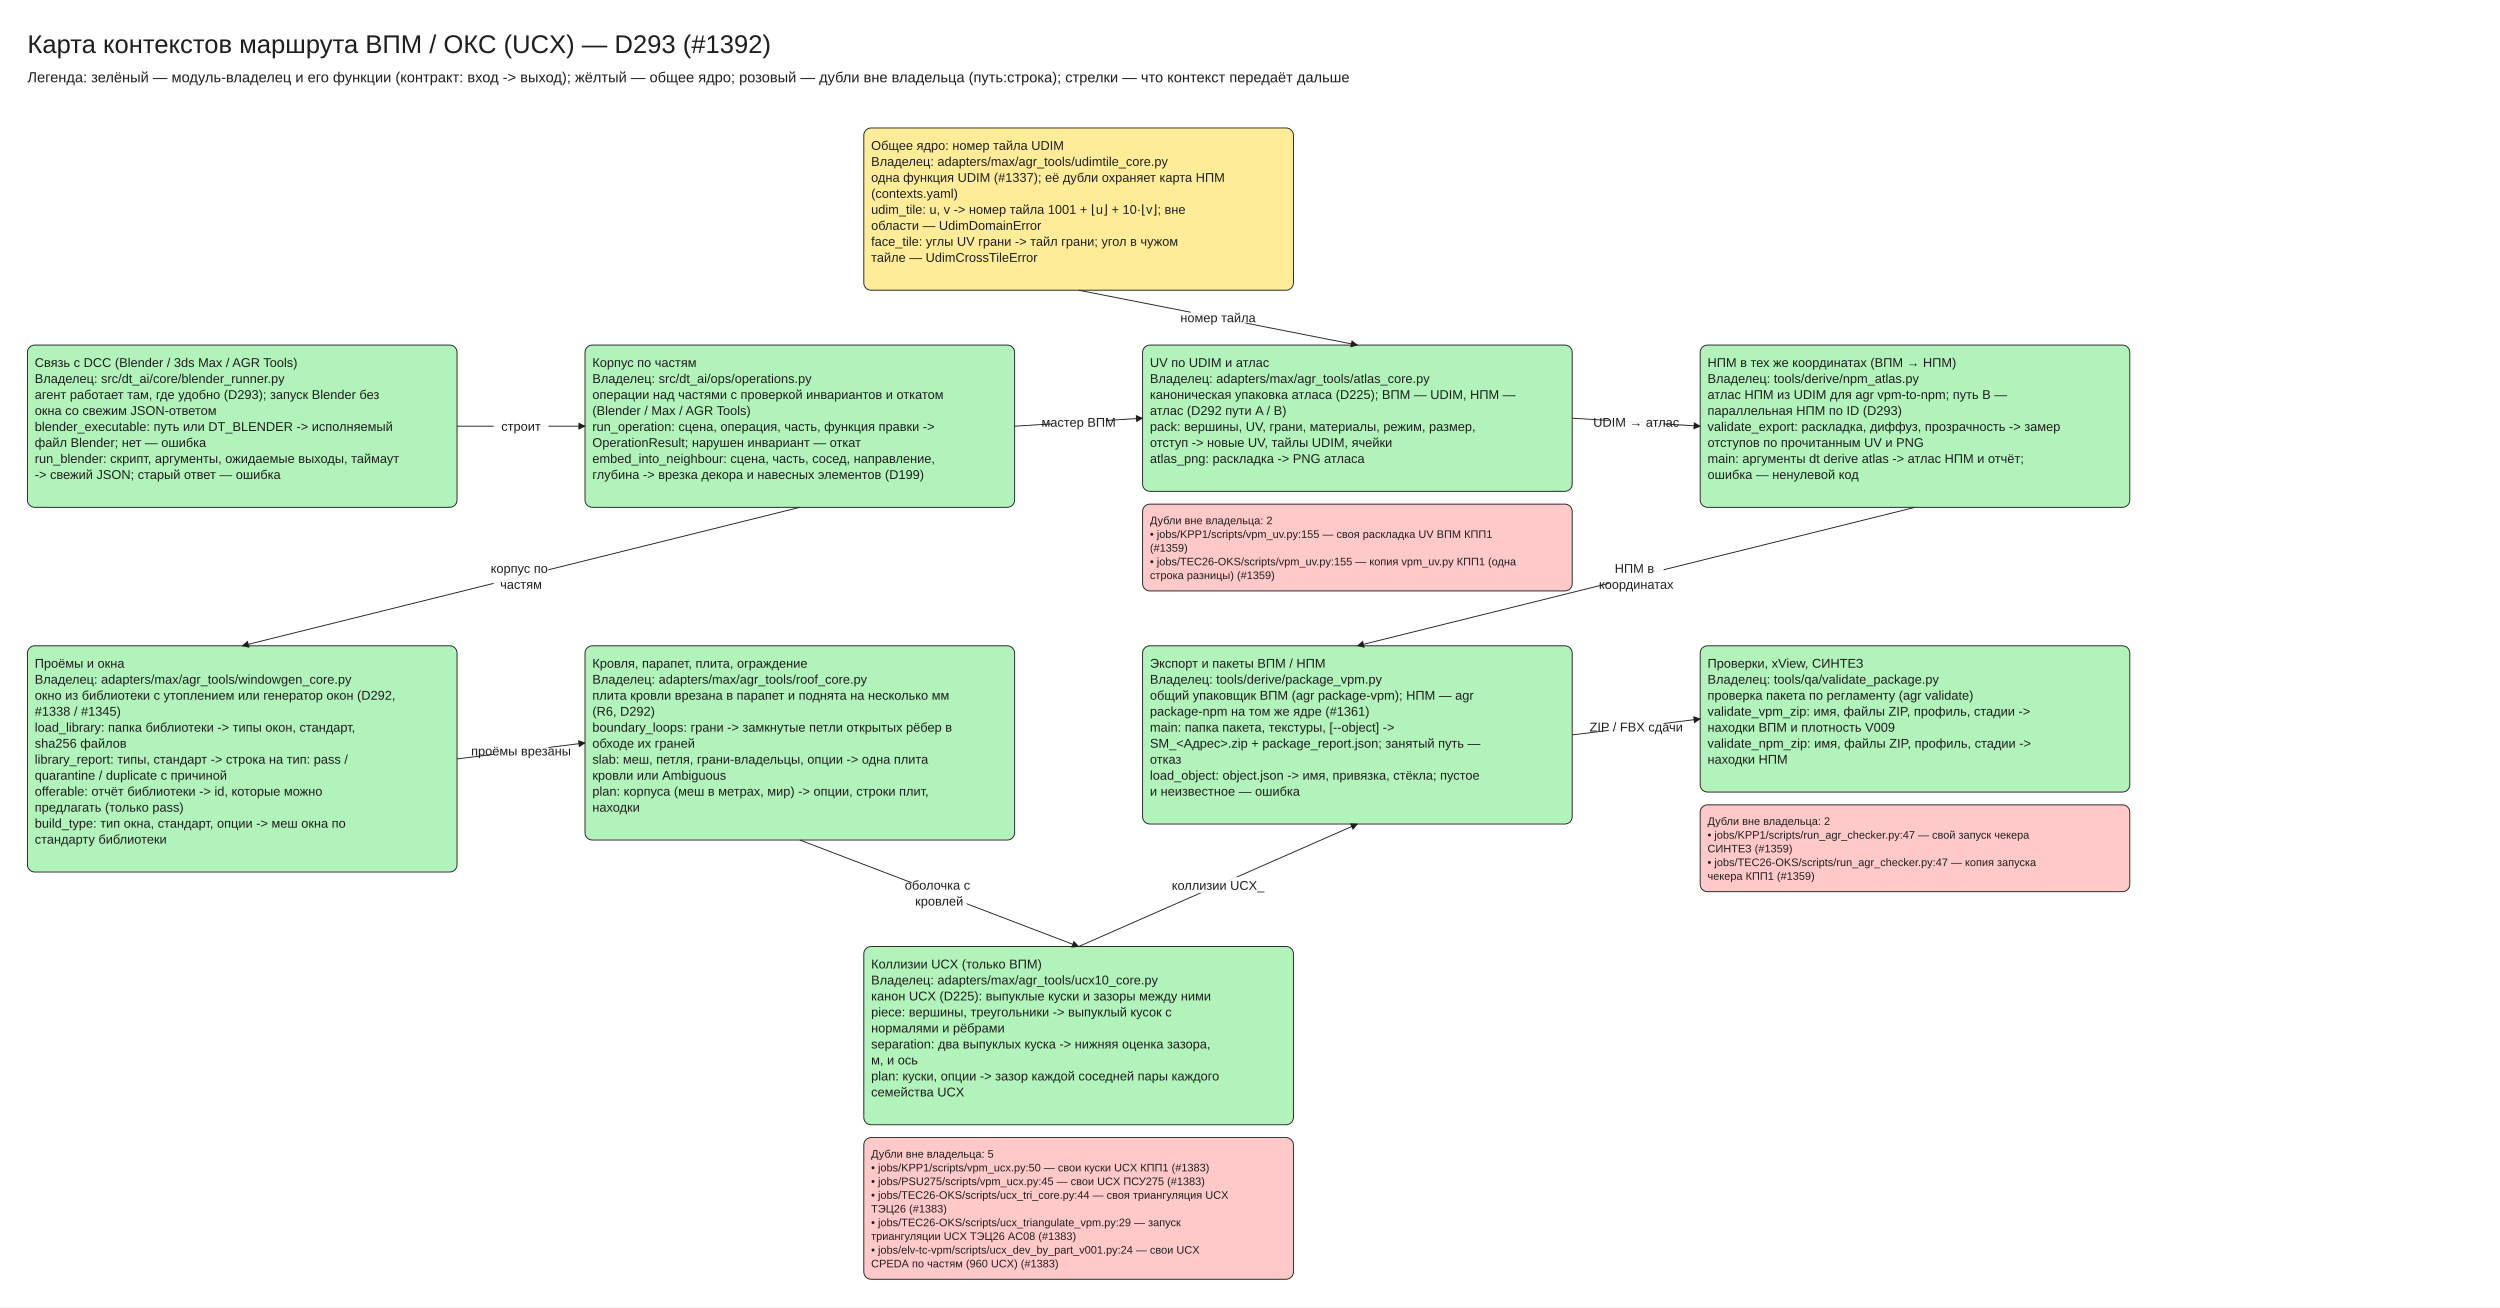
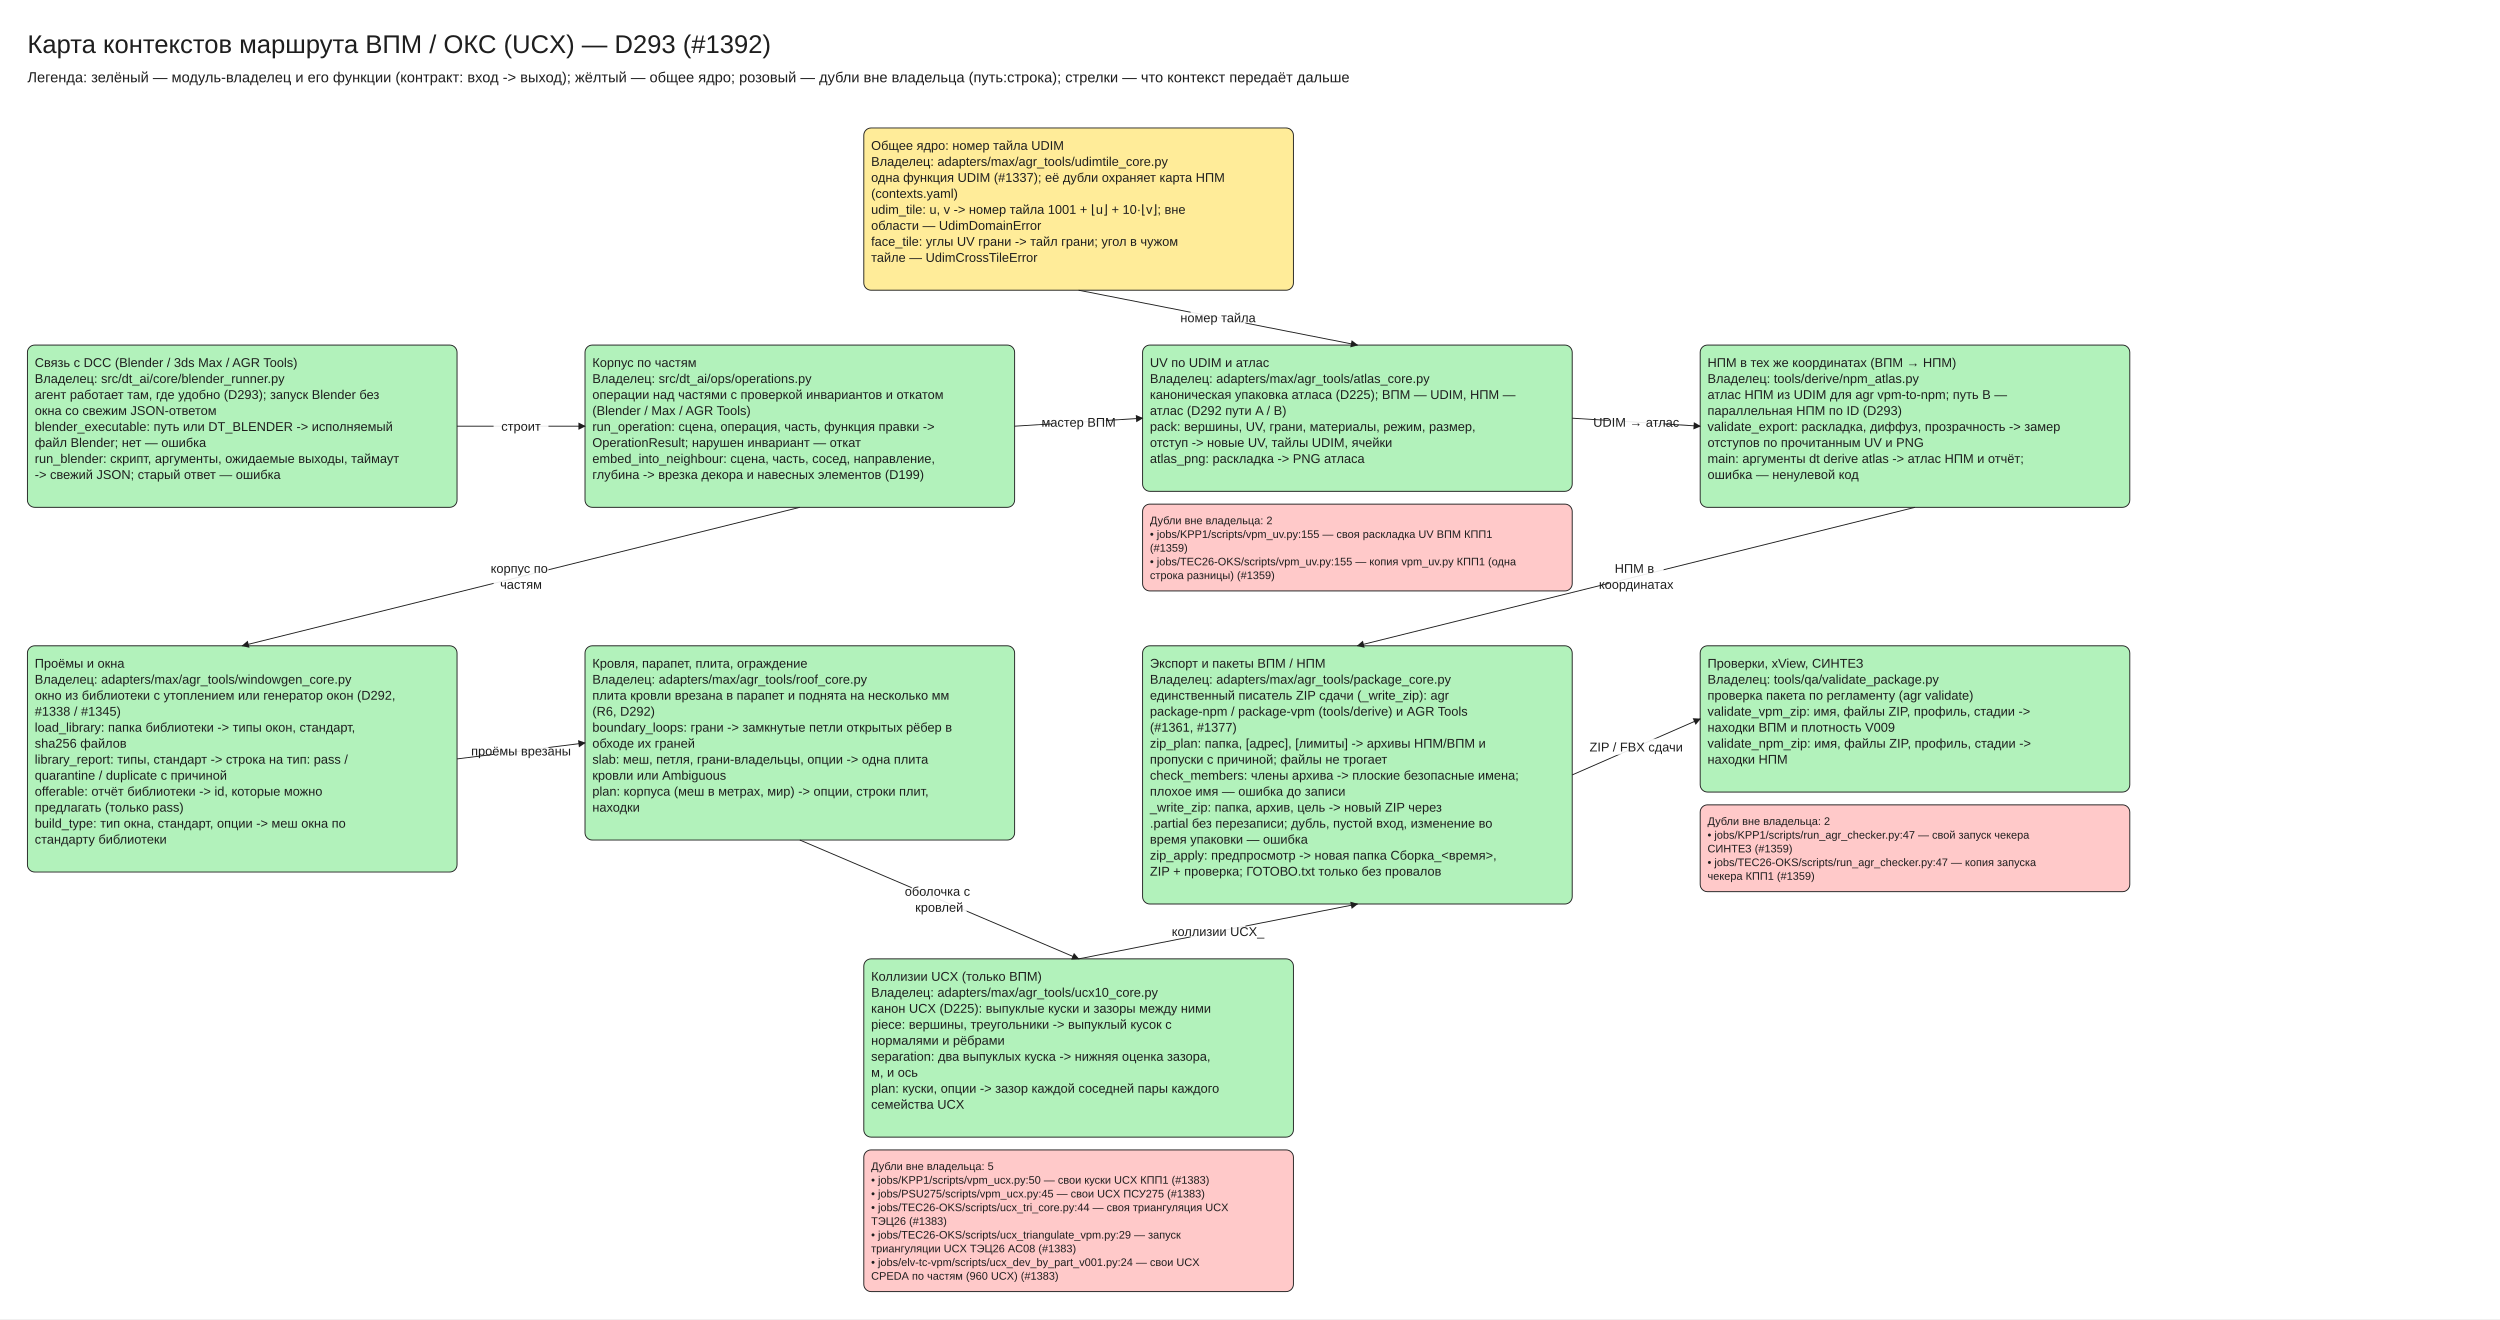
- <svg xmlns="http://www.w3.org/2000/svg" viewBox="10 -30 2735 1430" width="2735" height="1430" font-family="Segoe UI, Arial, sans-serif">
+ <svg xmlns="http://www.w3.org/2000/svg" viewBox="10 -30 2735 1443" width="2735" height="1443" font-family="Segoe UI, Arial, sans-serif">
  <defs>
    <marker id="arrow" viewBox="0 0 10 10" refX="9" refY="5" markerWidth="8" markerHeight="8" orient="auto-start-reverse">
      <path d="M0,0 L10,5 L0,10 z" fill="#1e1e1e" />
    </marker>
  </defs>
-   <rect x="10" y="-30" width="2735" height="1430" fill="#ffffff" />
+   <rect x="10" y="-30" width="2735" height="1443" fill="#ffffff" />
  <rect x="955.0" y="110" width="470" height="177.5" rx="8" fill="#ffec99" stroke="#1e1e1e" />
  <rect x="40" y="347.5" width="470" height="177.5" rx="8" fill="#b2f2bb" stroke="#1e1e1e" />
  <rect x="650" y="347.5" width="470" height="177.5" rx="8" fill="#b2f2bb" stroke="#1e1e1e" />
  <rect x="1260" y="347.5" width="470" height="160.0" rx="8" fill="#b2f2bb" stroke="#1e1e1e" />
  <rect x="1260" y="521.5" width="470" height="95.0" rx="8" fill="#ffc9c9" stroke="#1e1e1e" />
  <rect x="1870" y="347.5" width="470" height="177.5" rx="8" fill="#b2f2bb" stroke="#1e1e1e" />
  <rect x="40.0" y="676.5" width="470" height="247.5" rx="8" fill="#b2f2bb" stroke="#1e1e1e" />
  <rect x="650.0" y="676.5" width="470" height="212.5" rx="8" fill="#b2f2bb" stroke="#1e1e1e" />
-   <rect x="1260.0" y="676.5" width="470" height="195.0" rx="8" fill="#b2f2bb" stroke="#1e1e1e" />
+   <rect x="1260.0" y="676.5" width="470" height="282.5" rx="8" fill="#b2f2bb" stroke="#1e1e1e" />
  <rect x="1870.0" y="676.5" width="470" height="160.0" rx="8" fill="#b2f2bb" stroke="#1e1e1e" />
  <rect x="1870.0" y="850.5" width="470" height="95.0" rx="8" fill="#ffc9c9" stroke="#1e1e1e" />
-   <rect x="955.0" y="1005.5" width="470" height="195.0" rx="8" fill="#b2f2bb" stroke="#1e1e1e" />
-   <rect x="955.0" y="1214.5" width="470" height="155.0" rx="8" fill="#ffc9c9" stroke="#1e1e1e" />
+   <rect x="955.0" y="1019.0" width="470" height="195.0" rx="8" fill="#b2f2bb" stroke="#1e1e1e" />
+   <rect x="955.0" y="1228.0" width="470" height="155.0" rx="8" fill="#ffc9c9" stroke="#1e1e1e" />
  <line x1="510" y1="436.25" x2="650" y2="436.25" stroke="#1e1e1e" marker-end="url(#arrow)" />
  <line x1="885.0" y1="525.0" x2="275.0" y2="676.5" stroke="#1e1e1e" marker-end="url(#arrow)" />
  <line x1="510.0" y1="800.25" x2="650.0" y2="782.75" stroke="#1e1e1e" marker-end="url(#arrow)" />
-   <line x1="885.0" y1="889.0" x2="1190.0" y2="1005.5" stroke="#1e1e1e" marker-end="url(#arrow)" />
+   <line x1="885.0" y1="889.0" x2="1190.0" y2="1019.0" stroke="#1e1e1e" marker-end="url(#arrow)" />
  <line x1="1120" y1="436.25" x2="1260" y2="427.5" stroke="#1e1e1e" marker-end="url(#arrow)" />
  <line x1="1190.0" y1="287.5" x2="1495.0" y2="347.5" stroke="#1e1e1e" marker-end="url(#arrow)" />
  <line x1="1730" y1="427.5" x2="1870" y2="436.25" stroke="#1e1e1e" marker-end="url(#arrow)" />
  <line x1="2105.0" y1="525.0" x2="1495.0" y2="676.5" stroke="#1e1e1e" marker-end="url(#arrow)" />
-   <line x1="1190.0" y1="1005.5" x2="1495.0" y2="871.5" stroke="#1e1e1e" marker-end="url(#arrow)" />
-   <line x1="1730.0" y1="774.0" x2="1870.0" y2="756.5" stroke="#1e1e1e" marker-end="url(#arrow)" />
+   <line x1="1190.0" y1="1019.0" x2="1495.0" y2="959.0" stroke="#1e1e1e" marker-end="url(#arrow)" />
+   <line x1="1730.0" y1="817.75" x2="1870.0" y2="756.5" stroke="#1e1e1e" marker-end="url(#arrow)" />
  <text x="40" y="0" font-size="28" text-anchor="start" fill="#1e1e1e">
    <tspan x="40" dy="28">Карта контекстов маршрута ВПМ / ОКС (UCX) — D293 (#1392)</tspan>
  </text>
  <text x="40" y="44" font-size="16" text-anchor="start" fill="#1e1e1e">
    <tspan x="40" dy="16">Легенда: зелёный — модуль-владелец и его функции (контракт: вход -&gt; выход); жёлтый — общее ядро; розовый — дубли вне владельца (путь:строка); стрелки — что контекст передаёт дальше</tspan>
  </text>
  <text x="963.0" y="120.0" font-size="14" text-anchor="start" fill="#1e1e1e">
    <tspan x="963.0" dy="14">Общее ядро: номер тайла UDIM</tspan>
    <tspan x="963.0" dy="17.5">Владелец: adapters/max/agr_tools/udimtile_core.py</tspan>
    <tspan x="963.0" dy="17.5">одна функция UDIM (#1337); её дубли охраняет карта НПМ</tspan>
    <tspan x="963.0" dy="17.5">(contexts.yaml)</tspan>
    <tspan x="963.0" dy="17.5" />
    <tspan x="963.0" dy="17.5">udim_tile: u, v -&gt; номер тайла 1001 + ⌊u⌋ + 10·⌊v⌋; вне</tspan>
    <tspan x="963.0" dy="17.5">области — UdimDomainError</tspan>
    <tspan x="963.0" dy="17.5">face_tile: углы UV грани -&gt; тайл грани; угол в чужом</tspan>
    <tspan x="963.0" dy="17.5">тайле — UdimCrossTileError</tspan>
  </text>
  <text x="48" y="357.5" font-size="14" text-anchor="start" fill="#1e1e1e">
    <tspan x="48" dy="14">Связь с DCC (Blender / 3ds Max / AGR Tools)</tspan>
    <tspan x="48" dy="17.5">Владелец: src/dt_ai/core/blender_runner.py</tspan>
    <tspan x="48" dy="17.5">агент работает там, где удобно (D293); запуск Blender без</tspan>
    <tspan x="48" dy="17.5">окна со свежим JSON-ответом</tspan>
    <tspan x="48" dy="17.5" />
    <tspan x="48" dy="17.5">blender_executable: путь или DT_BLENDER -&gt; исполняемый</tspan>
    <tspan x="48" dy="17.5">файл Blender; нет — ошибка</tspan>
    <tspan x="48" dy="17.5">run_blender: скрипт, аргументы, ожидаемые выходы, таймаут</tspan>
    <tspan x="48" dy="17.5">-&gt; свежий JSON; старый ответ — ошибка</tspan>
  </text>
  <text x="658" y="357.5" font-size="14" text-anchor="start" fill="#1e1e1e">
    <tspan x="658" dy="14">Корпус по частям</tspan>
    <tspan x="658" dy="17.5">Владелец: src/dt_ai/ops/operations.py</tspan>
    <tspan x="658" dy="17.5">операции над частями с проверкой инвариантов и откатом</tspan>
    <tspan x="658" dy="17.5">(Blender / Max / AGR Tools)</tspan>
    <tspan x="658" dy="17.5" />
    <tspan x="658" dy="17.5">run_operation: сцена, операция, часть, функция правки -&gt;</tspan>
    <tspan x="658" dy="17.5">OperationResult; нарушен инвариант — откат</tspan>
    <tspan x="658" dy="17.5">embed_into_neighbour: сцена, часть, сосед, направление,</tspan>
    <tspan x="658" dy="17.5">глубина -&gt; врезка декора и навесных элементов (D199)</tspan>
  </text>
  <text x="1268" y="357.5" font-size="14" text-anchor="start" fill="#1e1e1e">
    <tspan x="1268" dy="14">UV по UDIM и атлас</tspan>
    <tspan x="1268" dy="17.5">Владелец: adapters/max/agr_tools/atlas_core.py</tspan>
    <tspan x="1268" dy="17.5">каноническая упаковка атласа (D225); ВПМ — UDIM, НПМ —</tspan>
    <tspan x="1268" dy="17.5">атлас (D292 пути A / B)</tspan>
    <tspan x="1268" dy="17.5" />
    <tspan x="1268" dy="17.5">pack: вершины, UV, грани, материалы, режим, размер,</tspan>
    <tspan x="1268" dy="17.5">отступ -&gt; новые UV, тайлы UDIM, ячейки</tspan>
    <tspan x="1268" dy="17.5">atlas_png: раскладка -&gt; PNG атласа</tspan>
  </text>
  <text x="1268" y="531.5" font-size="12" text-anchor="start" fill="#1e1e1e">
    <tspan x="1268" dy="12">Дубли вне владельца: 2</tspan>
    <tspan x="1268" dy="15.0">• jobs/KPP1/scripts/vpm_uv.py:155 — своя раскладка UV ВПМ КПП1</tspan>
    <tspan x="1268" dy="15.0">(#1359)</tspan>
    <tspan x="1268" dy="15.0">• jobs/TEC26-OKS/scripts/vpm_uv.py:155 — копия vpm_uv.py КПП1 (одна</tspan>
    <tspan x="1268" dy="15.0">строка разницы) (#1359)</tspan>
  </text>
  <text x="1878" y="357.5" font-size="14" text-anchor="start" fill="#1e1e1e">
    <tspan x="1878" dy="14">НПМ в тех же координатах (ВПМ → НПМ)</tspan>
    <tspan x="1878" dy="17.5">Владелец: tools/derive/npm_atlas.py</tspan>
    <tspan x="1878" dy="17.5">атлас НПМ из UDIM для agr vpm-to-npm; путь B —</tspan>
    <tspan x="1878" dy="17.5">параллельная НПМ по ID (D293)</tspan>
    <tspan x="1878" dy="17.5" />
    <tspan x="1878" dy="17.5">validate_export: раскладка, диффуз, прозрачность -&gt; замер</tspan>
    <tspan x="1878" dy="17.5">отступов по прочитанным UV и PNG</tspan>
    <tspan x="1878" dy="17.5">main: аргументы dt derive atlas -&gt; атлас НПМ и отчёт;</tspan>
    <tspan x="1878" dy="17.5">ошибка — ненулевой код</tspan>
  </text>
  <text x="48.0" y="686.5" font-size="14" text-anchor="start" fill="#1e1e1e">
    <tspan x="48.0" dy="14">Проёмы и окна</tspan>
    <tspan x="48.0" dy="17.5">Владелец: adapters/max/agr_tools/windowgen_core.py</tspan>
    <tspan x="48.0" dy="17.5">окно из библиотеки с утоплением или генератор окон (D292,</tspan>
    <tspan x="48.0" dy="17.5">#1338 / #1345)</tspan>
    <tspan x="48.0" dy="17.5" />
    <tspan x="48.0" dy="17.5">load_library: папка библиотеки -&gt; типы окон, стандарт,</tspan>
    <tspan x="48.0" dy="17.5">sha256 файлов</tspan>
    <tspan x="48.0" dy="17.5">library_report: типы, стандарт -&gt; строка на тип: pass /</tspan>
    <tspan x="48.0" dy="17.5">quarantine / duplicate с причиной</tspan>
    <tspan x="48.0" dy="17.5">offerable: отчёт библиотеки -&gt; id, которые можно</tspan>
    <tspan x="48.0" dy="17.5">предлагать (только pass)</tspan>
    <tspan x="48.0" dy="17.5">build_type: тип окна, стандарт, опции -&gt; меш окна по</tspan>
    <tspan x="48.0" dy="17.5">стандарту библиотеки</tspan>
  </text>
  <text x="658.0" y="686.5" font-size="14" text-anchor="start" fill="#1e1e1e">
    <tspan x="658.0" dy="14">Кровля, парапет, плита, ограждение</tspan>
    <tspan x="658.0" dy="17.5">Владелец: adapters/max/agr_tools/roof_core.py</tspan>
    <tspan x="658.0" dy="17.5">плита кровли врезана в парапет и поднята на несколько мм</tspan>
    <tspan x="658.0" dy="17.5">(R6, D292)</tspan>
    <tspan x="658.0" dy="17.5" />
    <tspan x="658.0" dy="17.5">boundary_loops: грани -&gt; замкнутые петли открытых рёбер в</tspan>
    <tspan x="658.0" dy="17.5">обходе их граней</tspan>
    <tspan x="658.0" dy="17.5">slab: меш, петля, грани-владельцы, опции -&gt; одна плита</tspan>
    <tspan x="658.0" dy="17.5">кровли или Ambiguous</tspan>
    <tspan x="658.0" dy="17.5">plan: корпуса (меш в метрах, мир) -&gt; опции, строки плит,</tspan>
    <tspan x="658.0" dy="17.5">находки</tspan>
  </text>
  <text x="1268.0" y="686.5" font-size="14" text-anchor="start" fill="#1e1e1e">
    <tspan x="1268.0" dy="14">Экспорт и пакеты ВПМ / НПМ</tspan>
-     <tspan x="1268.0" dy="17.5">Владелец: tools/derive/package_vpm.py</tspan>
-     <tspan x="1268.0" dy="17.5">общий упаковщик ВПМ (agr package-vpm); НПМ — agr</tspan>
-     <tspan x="1268.0" dy="17.5">package-npm на том же ядре (#1361)</tspan>
+     <tspan x="1268.0" dy="17.5">Владелец: adapters/max/agr_tools/package_core.py</tspan>
+     <tspan x="1268.0" dy="17.5">единственный писатель ZIP сдачи (_write_zip): agr</tspan>
+     <tspan x="1268.0" dy="17.5">package-npm / package-vpm (tools/derive) и AGR Tools</tspan>
+     <tspan x="1268.0" dy="17.5">(#1361, #1377)</tspan>
    <tspan x="1268.0" dy="17.5" />
-     <tspan x="1268.0" dy="17.5">main: папка пакета, текстуры, [--object] -&gt;</tspan>
-     <tspan x="1268.0" dy="17.5">SM_&lt;Адрес&gt;.zip + package_report.json; занятый путь —</tspan>
-     <tspan x="1268.0" dy="17.5">отказ</tspan>
-     <tspan x="1268.0" dy="17.5">load_object: object.json -&gt; имя, привязка, стёкла; пустое</tspan>
-     <tspan x="1268.0" dy="17.5">и неизвестное — ошибка</tspan>
+     <tspan x="1268.0" dy="17.5">zip_plan: папка, [адрес], [лимиты] -&gt; архивы НПМ/ВПМ и</tspan>
+     <tspan x="1268.0" dy="17.5">пропуски с причиной; файлы не трогает</tspan>
+     <tspan x="1268.0" dy="17.5">check_members: члены архива -&gt; плоские безопасные имена;</tspan>
+     <tspan x="1268.0" dy="17.5">плохое имя — ошибка до записи</tspan>
+     <tspan x="1268.0" dy="17.5">_write_zip: папка, архив, цель -&gt; новый ZIP через</tspan>
+     <tspan x="1268.0" dy="17.5">.partial без перезаписи; дубль, пустой вход, изменение во</tspan>
+     <tspan x="1268.0" dy="17.5">время упаковки — ошибка</tspan>
+     <tspan x="1268.0" dy="17.5">zip_apply: предпросмотр -&gt; новая папка Сборка_&lt;время&gt;,</tspan>
+     <tspan x="1268.0" dy="17.5">ZIP + проверка; ГОТОВО.txt только без провалов</tspan>
  </text>
  <text x="1878.0" y="686.5" font-size="14" text-anchor="start" fill="#1e1e1e">
    <tspan x="1878.0" dy="14">Проверки, xView, СИНТЕЗ</tspan>
    <tspan x="1878.0" dy="17.5">Владелец: tools/qa/validate_package.py</tspan>
    <tspan x="1878.0" dy="17.5">проверка пакета по регламенту (agr validate)</tspan>
    <tspan x="1878.0" dy="17.5" />
    <tspan x="1878.0" dy="17.5">validate_vpm_zip: имя, файлы ZIP, профиль, стадии -&gt;</tspan>
    <tspan x="1878.0" dy="17.5">находки ВПМ и плотность V009</tspan>
    <tspan x="1878.0" dy="17.5">validate_npm_zip: имя, файлы ZIP, профиль, стадии -&gt;</tspan>
    <tspan x="1878.0" dy="17.5">находки НПМ</tspan>
  </text>
  <text x="1878.0" y="860.5" font-size="12" text-anchor="start" fill="#1e1e1e">
    <tspan x="1878.0" dy="12">Дубли вне владельца: 2</tspan>
    <tspan x="1878.0" dy="15.0">• jobs/KPP1/scripts/run_agr_checker.py:47 — свой запуск чекера</tspan>
    <tspan x="1878.0" dy="15.0">СИНТЕЗ (#1359)</tspan>
    <tspan x="1878.0" dy="15.0">• jobs/TEC26-OKS/scripts/run_agr_checker.py:47 — копия запуска</tspan>
    <tspan x="1878.0" dy="15.0">чекера КПП1 (#1359)</tspan>
  </text>
-   <text x="963.0" y="1015.5" font-size="14" text-anchor="start" fill="#1e1e1e">
+   <text x="963.0" y="1029.0" font-size="14" text-anchor="start" fill="#1e1e1e">
    <tspan x="963.0" dy="14">Коллизии UCX (только ВПМ)</tspan>
    <tspan x="963.0" dy="17.5">Владелец: adapters/max/agr_tools/ucx10_core.py</tspan>
    <tspan x="963.0" dy="17.5">канон UCX (D225): выпуклые куски и зазоры между ними</tspan>
    <tspan x="963.0" dy="17.5" />
    <tspan x="963.0" dy="17.5">piece: вершины, треугольники -&gt; выпуклый кусок с</tspan>
    <tspan x="963.0" dy="17.5">нормалями и рёбрами</tspan>
    <tspan x="963.0" dy="17.5">separation: два выпуклых куска -&gt; нижняя оценка зазора,</tspan>
    <tspan x="963.0" dy="17.5">м, и ось</tspan>
    <tspan x="963.0" dy="17.5">plan: куски, опции -&gt; зазор каждой соседней пары каждого</tspan>
    <tspan x="963.0" dy="17.5">семейства UCX</tspan>
  </text>
-   <text x="963.0" y="1224.5" font-size="12" text-anchor="start" fill="#1e1e1e">
+   <text x="963.0" y="1238.0" font-size="12" text-anchor="start" fill="#1e1e1e">
    <tspan x="963.0" dy="12">Дубли вне владельца: 5</tspan>
    <tspan x="963.0" dy="15.0">• jobs/KPP1/scripts/vpm_ucx.py:50 — свои куски UCX КПП1 (#1383)</tspan>
    <tspan x="963.0" dy="15.0">• jobs/PSU275/scripts/vpm_ucx.py:45 — свои UCX ПСУ275 (#1383)</tspan>
    <tspan x="963.0" dy="15.0">• jobs/TEC26-OKS/scripts/ucx_tri_core.py:44 — своя триангуляция UCX</tspan>
    <tspan x="963.0" dy="15.0">ТЭЦ26 (#1383)</tspan>
    <tspan x="963.0" dy="15.0">• jobs/TEC26-OKS/scripts/ucx_triangulate_vpm.py:29 — запуск</tspan>
    <tspan x="963.0" dy="15.0">триангуляции UCX ТЭЦ26 AC08 (#1383)</tspan>
    <tspan x="963.0" dy="15.0">• jobs/elv-tc-vpm/scripts/ucx_dev_by_part_v001.py:24 — свои UCX</tspan>
    <tspan x="963.0" dy="15.0">СРЕDА по частям (960 UCX) (#1383)</tspan>
  </text>
  <rect x="550.0" y="427.25" width="60" height="17.5" fill="#ffffff" opacity="0.9" />
  <text x="580.0" y="427.25" font-size="14" text-anchor="middle" fill="#1e1e1e">
    <tspan x="580.0" dy="14">строит</tspan>
  </text>
  <rect x="550.0" y="582.75" width="60" height="35.0" fill="#ffffff" opacity="0.9" />
  <text x="580.0" y="582.75" font-size="14" text-anchor="middle" fill="#1e1e1e">
    <tspan x="580.0" dy="14">корпус по</tspan>
    <tspan x="580.0" dy="17.5">частям</tspan>
  </text>
  <rect x="550.0" y="782.5" width="60" height="17.5" fill="#ffffff" opacity="0.9" />
  <text x="580.0" y="782.5" font-size="14" text-anchor="middle" fill="#1e1e1e">
    <tspan x="580.0" dy="14">проёмы врезаны</tspan>
  </text>
-   <rect x="1007.5" y="929.25" width="60" height="35.0" fill="#ffffff" opacity="0.9" />
-   <text x="1037.5" y="929.25" font-size="14" text-anchor="middle" fill="#1e1e1e">
+   <rect x="1007.5" y="936.0" width="60" height="35.0" fill="#ffffff" opacity="0.9" />
+   <text x="1037.5" y="936.0" font-size="14" text-anchor="middle" fill="#1e1e1e">
    <tspan x="1037.5" dy="14">оболочка с</tspan>
    <tspan x="1037.5" dy="17.5">кровлей</tspan>
  </text>
  <rect x="1160.0" y="422.88" width="60" height="17.5" fill="#ffffff" opacity="0.9" />
  <text x="1190.0" y="422.88" font-size="14" text-anchor="middle" fill="#1e1e1e">
    <tspan x="1190.0" dy="14">мастер ВПМ</tspan>
  </text>
  <rect x="1312.5" y="308.5" width="60" height="17.5" fill="#ffffff" opacity="0.9" />
  <text x="1342.5" y="308.5" font-size="14" text-anchor="middle" fill="#1e1e1e">
    <tspan x="1342.5" dy="14">номер тайла</tspan>
  </text>
  <rect x="1770.0" y="422.88" width="60" height="17.5" fill="#ffffff" opacity="0.9" />
  <text x="1800.0" y="422.88" font-size="14" text-anchor="middle" fill="#1e1e1e">
    <tspan x="1800.0" dy="14">UDIM → атлас</tspan>
  </text>
  <rect x="1770.0" y="582.75" width="60" height="35.0" fill="#ffffff" opacity="0.9" />
  <text x="1800.0" y="582.75" font-size="14" text-anchor="middle" fill="#1e1e1e">
    <tspan x="1800.0" dy="14">НПМ в</tspan>
    <tspan x="1800.0" dy="17.5">координатах</tspan>
  </text>
-   <rect x="1312.5" y="929.5" width="60" height="17.5" fill="#ffffff" opacity="0.9" />
-   <text x="1342.5" y="929.5" font-size="14" text-anchor="middle" fill="#1e1e1e">
+   <rect x="1312.5" y="980.0" width="60" height="17.5" fill="#ffffff" opacity="0.9" />
+   <text x="1342.5" y="980.0" font-size="14" text-anchor="middle" fill="#1e1e1e">
    <tspan x="1342.5" dy="14">коллизии UCX_</tspan>
  </text>
-   <rect x="1770.0" y="756.25" width="60" height="17.5" fill="#ffffff" opacity="0.9" />
-   <text x="1800.0" y="756.25" font-size="14" text-anchor="middle" fill="#1e1e1e">
+   <rect x="1770.0" y="778.12" width="60" height="17.5" fill="#ffffff" opacity="0.9" />
+   <text x="1800.0" y="778.12" font-size="14" text-anchor="middle" fill="#1e1e1e">
    <tspan x="1800.0" dy="14">ZIP / FBX сдачи</tspan>
  </text>
</svg>
